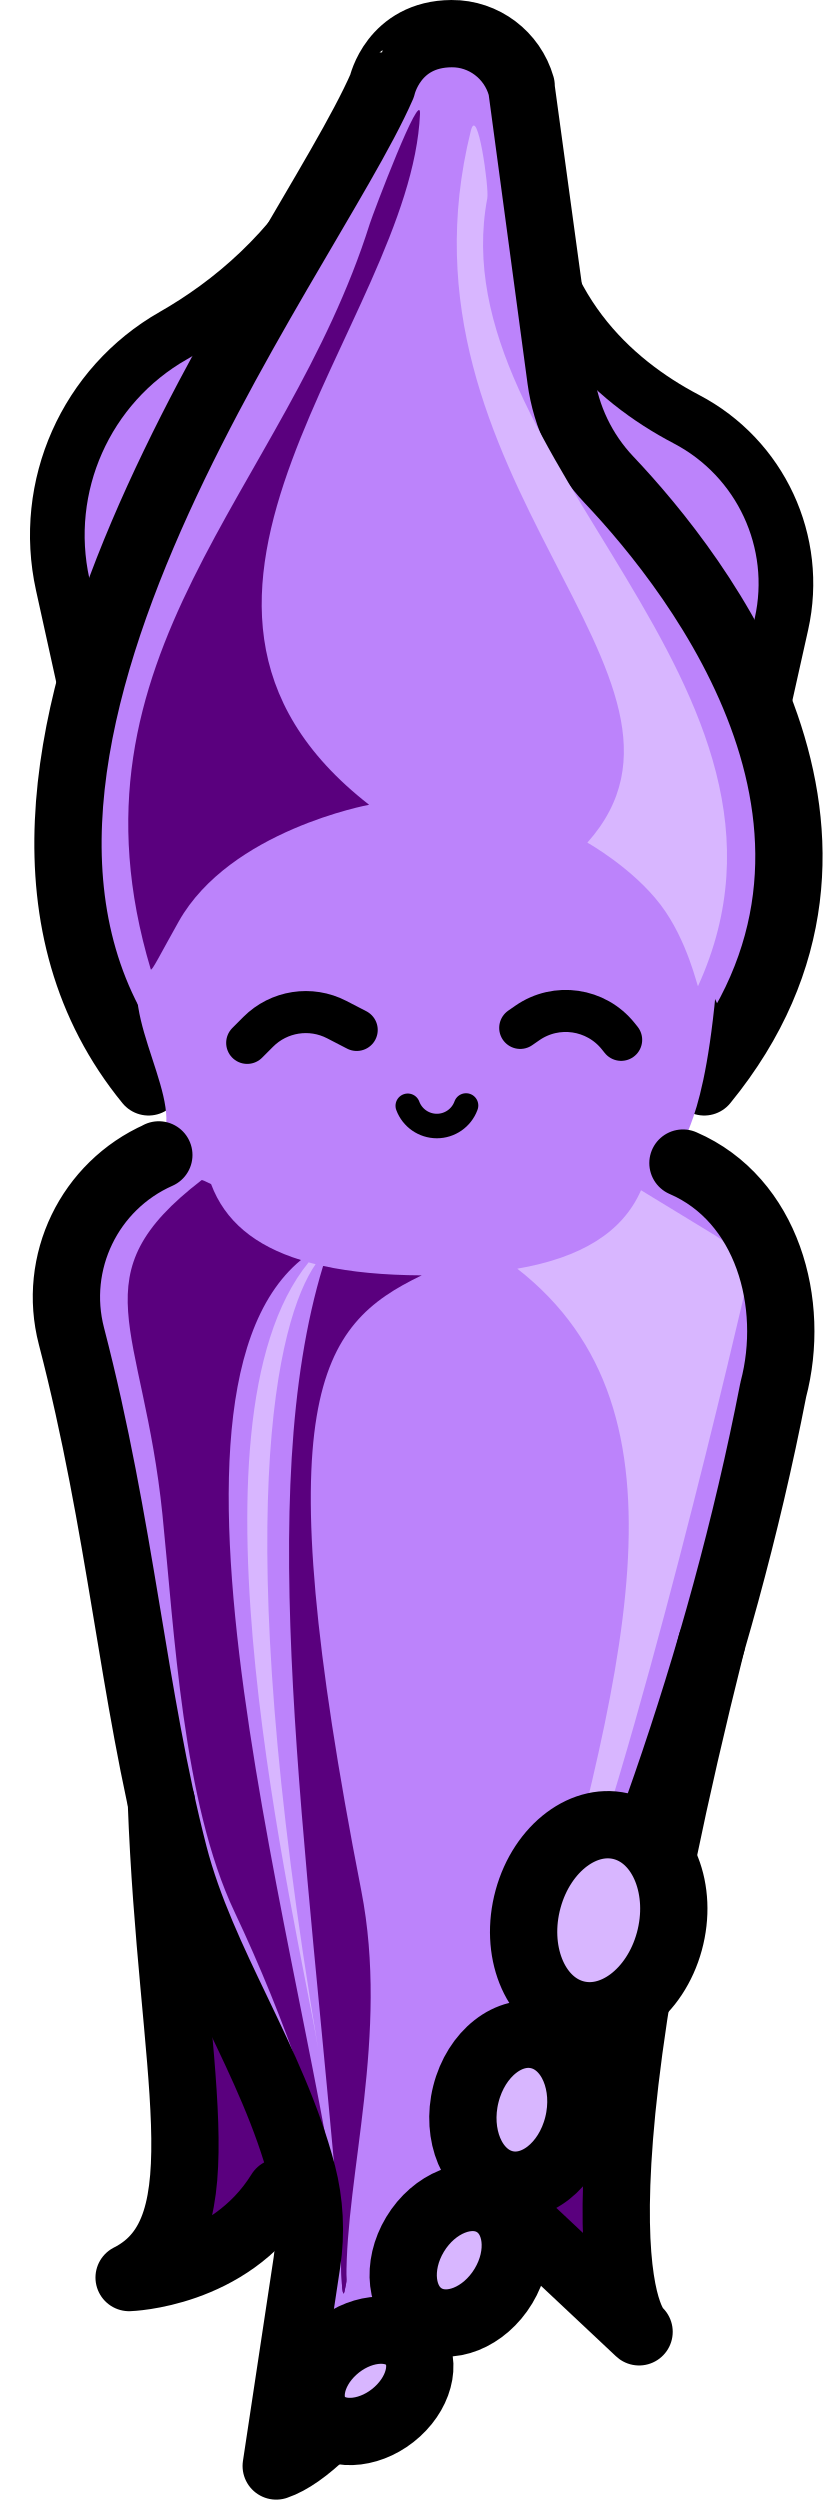
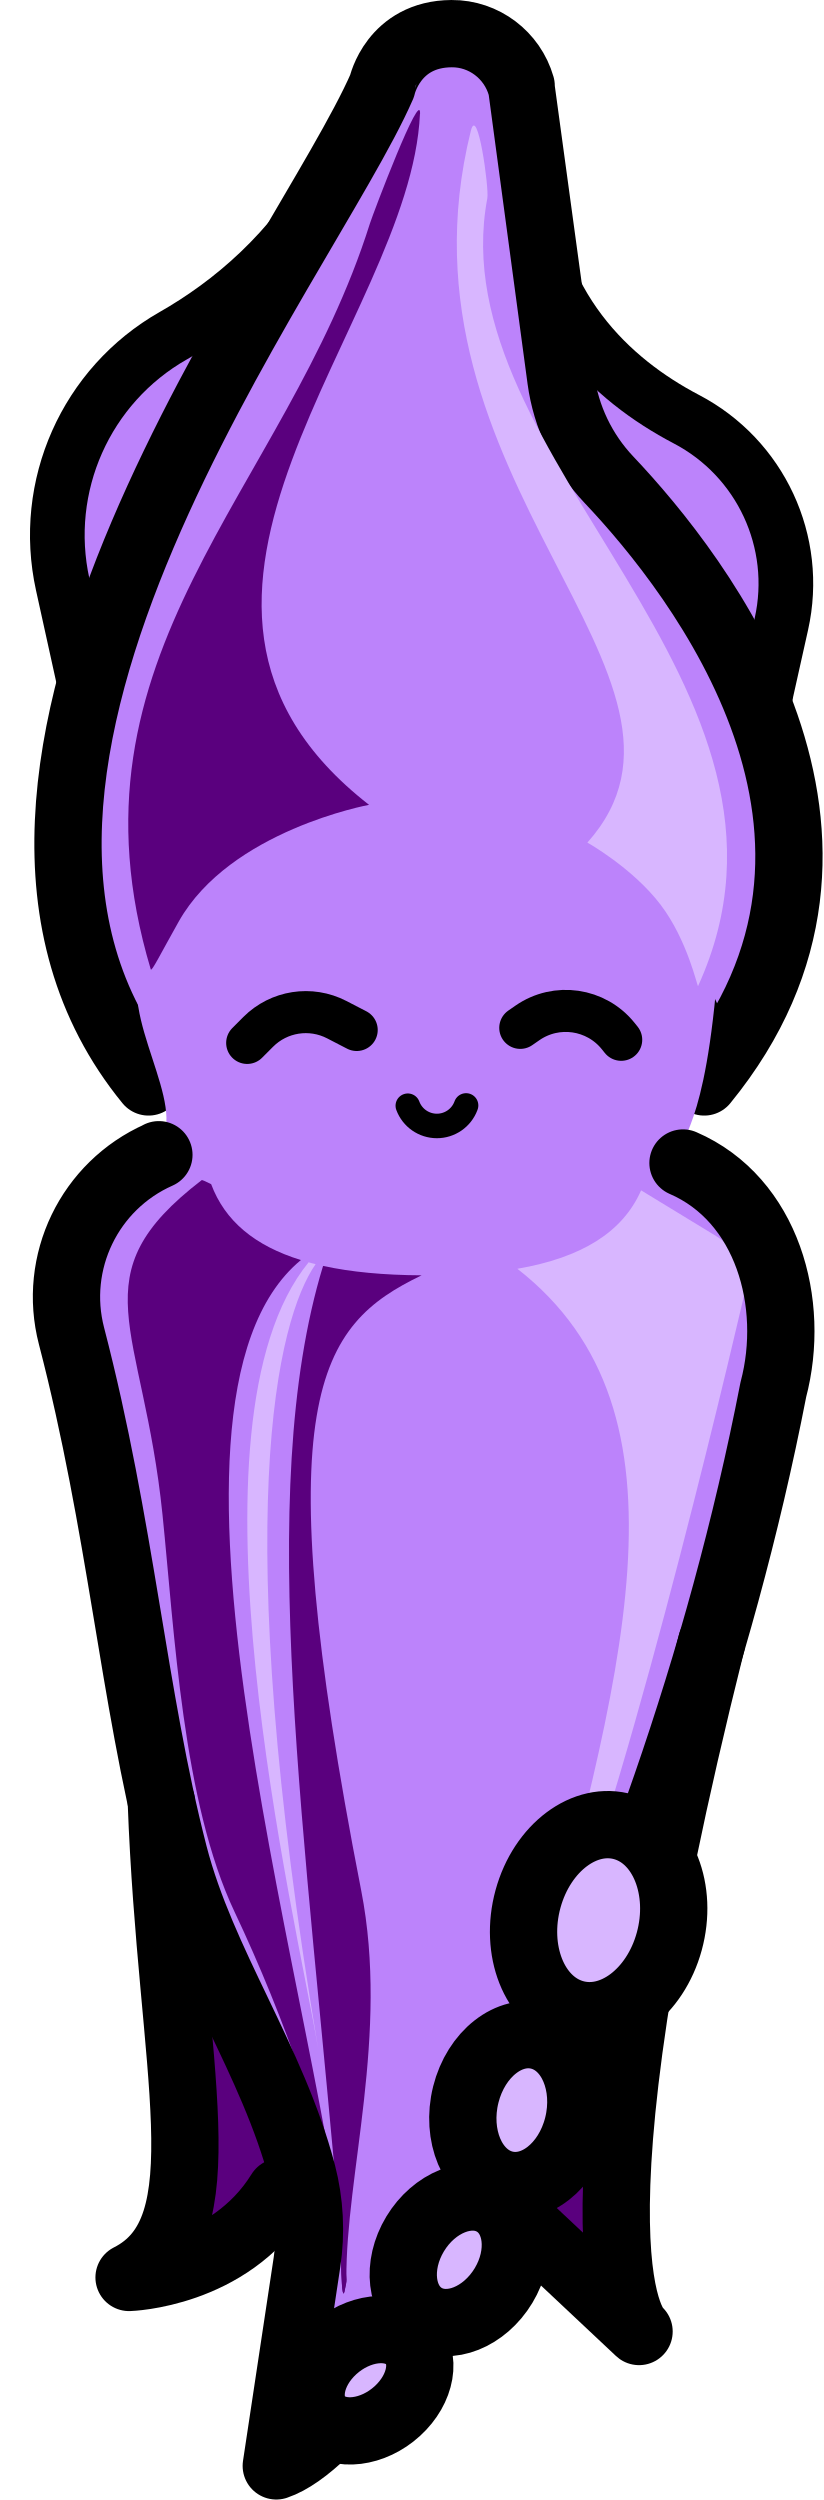
- <svg xmlns="http://www.w3.org/2000/svg" width="100%" height="100%" viewBox="0 0 585 1776" version="1.1" xml:space="preserve" style="fill-rule:evenodd;clip-rule:evenodd;stroke-linecap:round;stroke-linejoin:round;stroke-miterlimit:1.5;">
-   <g id="ink-_just-squid">
-     <g id="head">
-       <path d="M61.588,492.612c0,0 -7.787,-35.339 -17.042,-77.338c-15.38,-69.798 16.47,-141.479 78.578,-176.847c40.366,-23.045 83.92,-59.209 115.553,-115.363" style="fill:#bc83fb;stroke:#000;stroke-width:38.83px;" />
-       <path d="M544.14,492.612c0,0 4.848,-21.725 11.014,-49.353c12.986,-58.202 -14.727,-117.872 -67.575,-145.499c-52.995,-27.815 -109.76,-79.723 -114.748,-174.696l-0.854,319.551l172.163,49.997Z" style="fill:#bc83fb;stroke:#000;stroke-width:38.83px;" />
-       <path d="M271.404,61.098c0.001,-0.002 8.026,-36.942 49.417,-37.199c22.92,-0.142 43.073,15.169 49.416,37.194c0.001,0.001 18.468,136.346 28.237,208.471c3.615,26.687 15.518,51.566 34.03,71.125c64.995,68.641 209.497,254.328 67.775,427.883c0,0 -11.16,-146.803 -188.333,-146.803c-31.161,0 25.086,0 -6.074,0c-177.173,0 -200.355,146.803 -200.355,146.803c-178.127,-218.137 111.546,-582.703 165.887,-707.474Z" style="fill:#bc83fb;stroke:#000;stroke-width:47.8px;" />
+ <svg xmlns="http://www.w3.org/2000/svg" clip-rule="evenodd" fill-rule="evenodd" stroke-linecap="round" stroke-linejoin="round" stroke-miterlimit="1.5" version="1.1" viewBox="0 0 585 1776">
+   <g>
+     <g fill="#bc83fb" stroke="#000">
+       <path d="m61.59 492.6s-7.787-35.34-17.04-77.34c-15.38-69.8 16.47-141.5 78.58-176.8 40.37-23.04 83.92-59.21 115.6-115.4" stroke-width="38.83px" />
+       <path d="m544.1 492.6s4.848-21.72 11.01-49.35c12.99-58.2-14.73-117.9-67.58-145.5-53-27.82-109.8-79.72-114.7-174.7l-0.854 319.6 172.2 50z" stroke-width="38.83px" />
+       <path d="m271.4 61.1c1e-3 -2e-3 8.026-36.94 49.42-37.2 22.92-0.142 43.07 15.17 49.42 37.19 1e-3 1e-3 18.47 136.3 28.24 208.5 3.615 26.69 15.52 51.57 34.03 71.12 65 68.64 209.5 254.3 67.78 427.9 0 0-11.16-146.8-188.3-146.8h-6.074c-177.2 0-200.4 146.8-200.4 146.8-178.1-218.1 111.5-582.7 165.9-707.5z" stroke-width="47.8px" />
    </g>
-     <path id="body_bg" d="M485.165,826.25c59.883,25.856 80.376,99.619 64.177,160.974c-0.006,0.022 -0.011,0.044 -0.015,0.066c-76.121,391.969 -273.048,737.581 -353.108,764.548c0,0 14.566,-96.568 21.806,-144.572c3.182,-21.093 2.061,-42.611 -3.296,-63.259c-21.189,-80.793 -71.186,-148.893 -91.258,-226.697c-30.168,-116.941 -38.327,-243.9 -77.662,-386.562c-11.653,-41.965 7.464,-86.386 45.952,-106.773c-0.039,-0.076 -0.039,-0.076 -0.039,-0.076c54.691,-10.513 8.172,-71.692 5.561,-116.782c42.402,-127.461 76.691,-171.199 189.145,-172.715c121.934,-11.058 190.547,83.668 222.079,170.506c-10.38,109.706 -29.437,100.192 -23.342,121.342Z" style="fill:#bc83fb;" />
-     <g id="flippers">
-       <path d="M505.519,1167.22c-111.845,446.167 -51.515,489.313 -51.515,489.313l-80.526,-75.666" style="fill:#5a007e;stroke:#000;stroke-width:47.8px;" />
-       <path d="M114.632,1280.12c7.085,192.97 44.58,303.81 -22.91,337.857c0,0 71.031,-2.088 107.259,-60.746" style="fill:#5a007e;stroke:#000;stroke-width:47.8px;" />
+     <path d="m485.2 826.2c59.88 25.86 80.38 99.62 64.18 161-6e-3 0.022-0.011 0.044-0.015 0.066-76.12 392-273 737.6-353.1 764.5 0 0 14.57-96.57 21.81-144.6 3.182-21.09 2.061-42.61-3.296-63.26-21.19-80.79-71.19-148.9-91.26-226.7-30.17-116.9-38.33-243.9-77.66-386.6-11.65-41.96 7.464-86.39 45.95-106.8-0.039-0.076-0.039-0.076-0.039-0.076 54.69-10.51 8.172-71.69 5.561-116.8 42.4-127.5 76.69-171.2 189.1-172.7 121.9-11.06 190.5 83.67 222.1 170.5-10.38 109.7-29.44 100.2-23.34 121.3z" fill="#bc83fb" />
+     <g fill="#5a007e" stroke="#000" stroke-width="47.8px">
+       <path d="m505.5 1167c-111.8 446.2-51.52 489.3-51.52 489.3l-80.53-75.67" />
+       <path d="m114.6 1280c7.085 193 44.58 303.8-22.91 337.9 0 0 71.03-2.088 107.3-60.75" />
    </g>
-     <g id="light">
-       <path d="M455.392,845.552l53.236,32.453c15.547,9.478 23.268,27.853 19.155,45.59c-23.426,100.128 -101.538,423.999 -152.836,516.733l-1.498,5.541l-5.115,19.169c-4.31,20.485 -9.004,45.187 -8.722,32.685l8.722,-32.685c2.245,-10.959 4.41,-20.72 5.615,-22.841l0.998,-1.869c67.527,-250.121 123.383,-436.843 -7.457,-539.047c45.508,-7.88 74.756,-25.832 87.902,-55.729Z" style="fill:#d8b6ff;" />
-       <path d="M298.366,80.959c0.859,-19.666 -33.441,70.938 -35.595,77.779c-60.307,191.603 -222.861,305.457 -155.678,529.851c0.599,2.001 7.039,-11.202 19.882,-33.997c36.458,-64.714 135.245,-82.878 135.245,-82.878c-187.957,-146.439 29.662,-342.272 36.146,-490.755Z" style="fill:#5a007e;" />
-       <path d="M334.482,92.912c4.751,-19.103 13.025,40.858 11.696,47.906c-34.982,185.571 247.214,345.882 149.704,559.724c-0.425,0.933 -7.418,-32.56 -26.602,-57.787c-19.908,-26.181 -52.026,-44.151 -52.026,-44.151c104.517,-117.24 -144.544,-257.319 -82.772,-505.692Z" style="fill:#d8b6ff;" />
-       <path d="M213.77,895.126c-125.926,104.11 17.82,544.184 32.353,724.18c0.159,1.97 -0.512,3.869 -0.819,5.72c-3.224,19.418 -3.006,-33.561 -3.849,-40.684c-7.219,-60.975 -39.367,-151.175 -74.873,-226.186c-36.848,-77.846 -42.666,-198.965 -51.182,-282.213c-13.834,-135.245 -60.477,-169.659 27.876,-237.628c0.248,-0.191 2.731,0.897 6.684,2.883c9.77,26.173 30.992,43.776 63.81,53.928Z" style="fill:#5a007e;" />
-       <path d="M221.199,897.32l3.017,0.727c-27.171,39.278 -62.221,177.976 1.925,557.989c-15.66,-92.769 -101.049,-443.859 -6.891,-559.278l1.949,0.562Z" style="fill:#d8b6ff;" />
-       <path d="M229.538,899.33c19.853,4.357 43.194,6.542 70.031,6.689c-73.29,35.322 -111.4,86.451 -42.925,437.052c19.978,102.293 -11.207,202.261 -10.521,276.235c0.019,1.977 -0.512,3.869 -0.819,5.72c-3.224,19.418 -3.006,-33.561 -3.849,-40.684c-23.438,-278.138 -61.397,-522.872 -11.917,-685.012Z" style="fill:#5a007e;" />
+     <path d="m455.4 845.6 53.24 32.45c15.55 9.478 23.27 27.85 19.16 45.59-23.43 100.1-101.5 424-152.8 516.7l-1.498 5.541-5.115 19.17c-4.31 20.48-9.004 45.19-8.722 32.68l8.722-32.68c2.245-10.96 4.41-20.72 5.615-22.84l0.998-1.869c67.53-250.1 123.4-436.8-7.457-539 45.51-7.88 74.76-25.83 87.9-55.73z" fill="#d8b6ff" />
+     <path d="m298.4 80.96c0.859-19.67-33.44 70.94-35.6 77.78-60.31 191.6-222.9 305.5-155.7 529.9 0.599 2.001 7.039-11.2 19.88-34 36.46-64.71 135.2-82.88 135.2-82.88-188-146.4 29.66-342.3 36.15-490.8z" fill="#5a007e" />
+     <path d="m334.5 92.91c4.751-19.1 13.02 40.86 11.7 47.91-34.98 185.6 247.2 345.9 149.7 559.7-0.425 0.933-7.418-32.56-26.6-57.79-19.91-26.18-52.03-44.15-52.03-44.15 104.5-117.2-144.5-257.3-82.77-505.7z" fill="#d8b6ff" />
+     <path d="m213.8 895.1c-125.9 104.1 17.82 544.2 32.35 724.2 0.159 1.97-0.512 3.869-0.819 5.72-3.224 19.42-3.006-33.56-3.849-40.68-7.219-60.98-39.37-151.2-74.87-226.2-36.85-77.85-42.67-199-51.18-282.2-13.83-135.2-60.48-169.7 27.88-237.6 0.248-0.191 2.731 0.897 6.684 2.883 9.77 26.17 30.99 43.78 63.81 53.93z" fill="#5a007e" />
+     <path d="m221.2 897.3 3.017 0.727c-27.17 39.28-62.22 178 1.925 558-15.66-92.77-101-443.9-6.891-559.3l1.949 0.562z" fill="#d8b6ff" />
+     <path d="m229.5 899.3c19.85 4.357 43.19 6.542 70.03 6.689-73.29 35.32-111.4 86.45-42.92 437.1 19.98 102.3-11.21 202.3-10.52 276.2 0.019 1.977-0.512 3.869-0.819 5.72-3.224 19.42-3.006-33.56-3.849-40.68-23.44-278.1-61.4-522.9-11.92-685z" fill="#5a007e" />
+     <path d="m485.2 826.2c59.88 25.86 80.38 99.62 64.18 161-6e-3 0.022-0.011 0.044-0.015 0.066-76.12 392-273 737.6-353.1 764.5 0 0 14.57-96.57 21.81-144.6 3.182-21.09 2.061-42.61-3.296-63.26-21.19-80.79-71.19-148.9-91.26-226.7-28.86-111.9-37.58-232.9-72.72-368.1-13.61-52.31 12.67-106.8 62.08-128.7l-0.039-0.089" fill="none" stroke="#000" stroke-width="47.8px" />
+     <g fill="#d8b6ff" stroke="#000" stroke-width="47.8px">
+       <path d="m330.9 1488c-7.247 28.95 4.705 57.4 26.67 63.48s45.69-12.48 52.94-41.43-4.706-57.4-26.68-63.48c-21.97-6.085-45.69 12.48-52.94 41.43z" />
+       <path d="m375.1 1349c-9.986 36.51 4.39 72.92 32.08 81.24 27.69 8.325 58.28-14.56 68.27-51.07s-4.39-72.92-32.08-81.24c-27.69-8.326-58.28 14.56-68.27 51.07z" />
+       <path d="m294.9 1587c-13.53 22.43-10.45 48.87 6.875 59 17.33 10.13 42.38 0.142 55.91-22.29 13.53-22.43 10.45-48.87-6.875-59s-42.38-0.142-55.91 22.29z" />
+       <path d="m237 1669c-17.26 15.76-21.14 38.38-8.646 50.48s36.65 9.12 53.91-6.644c17.26-15.76 21.14-38.38 8.646-50.48s-36.65-9.12-53.91 6.644z" />
    </g>
-     <path id="body_line" d="M485.165,826.25c59.883,25.856 80.376,99.619 64.177,160.974c-0.006,0.022 -0.011,0.044 -0.015,0.066c-76.121,391.969 -273.048,737.581 -353.108,764.548c0,0 14.566,-96.568 21.806,-144.572c3.182,-21.093 2.061,-42.611 -3.296,-63.259c-21.189,-80.793 -71.186,-148.893 -91.258,-226.697c-28.861,-111.876 -37.579,-232.92 -72.722,-368.112c-13.613,-52.308 12.668,-106.778 62.085,-128.675c-0.039,-0.089 -0.039,-0.089 -0.039,-0.089" style="fill:none;stroke:#000;stroke-width:47.8px;" />
-     <g id="tenticles">
-       <path d="M330.94,1487.71c-7.247,28.951 4.705,57.396 26.674,63.481c21.969,6.085 45.689,-12.478 52.936,-41.429c7.247,-28.951 -4.706,-57.395 -26.675,-63.481c-21.969,-6.085 -45.688,12.479 -52.935,41.429Z" style="fill:#d8b6ff;stroke:#000;stroke-width:47.8px;" />
-       <path d="M375.149,1349.05c-9.986,36.514 4.39,72.917 32.083,81.243c27.693,8.325 58.284,-14.56 68.27,-51.074c9.986,-36.514 -4.39,-72.918 -32.083,-81.243c-27.693,-8.326 -58.284,14.56 -68.27,51.074Z" style="fill:#d8b6ff;stroke:#000;stroke-width:47.8px;" />
-       <path d="M294.861,1587.31c-13.531,22.432 -10.45,48.869 6.875,58.999c17.326,10.13 42.378,0.142 55.909,-22.29c13.531,-22.433 10.451,-48.869 -6.875,-58.999c-17.326,-10.13 -42.377,-0.142 -55.909,22.29Z" style="fill:#d8b6ff;stroke:#000;stroke-width:47.8px;" />
-       <path d="M236.999,1669.42c-17.263,15.764 -21.137,38.383 -8.646,50.48c12.491,12.097 36.648,9.12 53.91,-6.644c17.263,-15.764 21.137,-38.383 8.646,-50.48c-12.491,-12.097 -36.648,-9.12 -53.91,6.644Z" style="fill:#d8b6ff;stroke:#000;stroke-width:47.8px;" />
-     </g>
-     <g id="face">
-       <path d="M289.677,785.548c0,0 0,0.002 0.001,0.004c3.201,8.634 11.431,14.367 20.638,14.376c9.208,0.01 17.45,-5.706 20.668,-14.333c0.063,-0.168 0.095,-0.255 0.095,-0.255" style="fill:none;stroke:#000;stroke-width:17.41px;" />
-       <path d="M369.563,730.226c0,0 1.993,-1.381 5.108,-3.539c20.62,-14.29 48.782,-10.196 64.48,9.374c1.325,1.652 2.116,2.638 2.116,2.638" style="fill:none;stroke:#000;stroke-width:29.87px;" />
-       <path d="M253.404,731.668c0,0 -6.294,-3.257 -14.187,-7.343c-18.502,-9.576 -41.076,-6.06 -55.789,8.691c-4.511,4.523 -7.824,7.845 -7.824,7.845" style="fill:none;stroke:#000;stroke-width:29.87px;" />
+     <g fill="none" stroke="#000">
+       <path d="m289.7 785.5s0 2e-3 1e-3 4e-3c3.201 8.634 11.43 14.37 20.64 14.38 9.208 0.01 17.45-5.706 20.67-14.33 0.063-0.168 0.095-0.255 0.095-0.255" stroke-width="17.41px" />
+       <path d="m369.6 730.2s1.993-1.381 5.108-3.539c20.62-14.29 48.78-10.2 64.48 9.374 1.325 1.652 2.116 2.638 2.116 2.638" stroke-width="29.87px" />
+       <path d="m253.4 731.7s-6.294-3.257-14.19-7.343c-18.5-9.576-41.08-6.06-55.79 8.691-4.511 4.523-7.824 7.845-7.824 7.845" stroke-width="29.87px" />
    </g>
  </g>
</svg>
